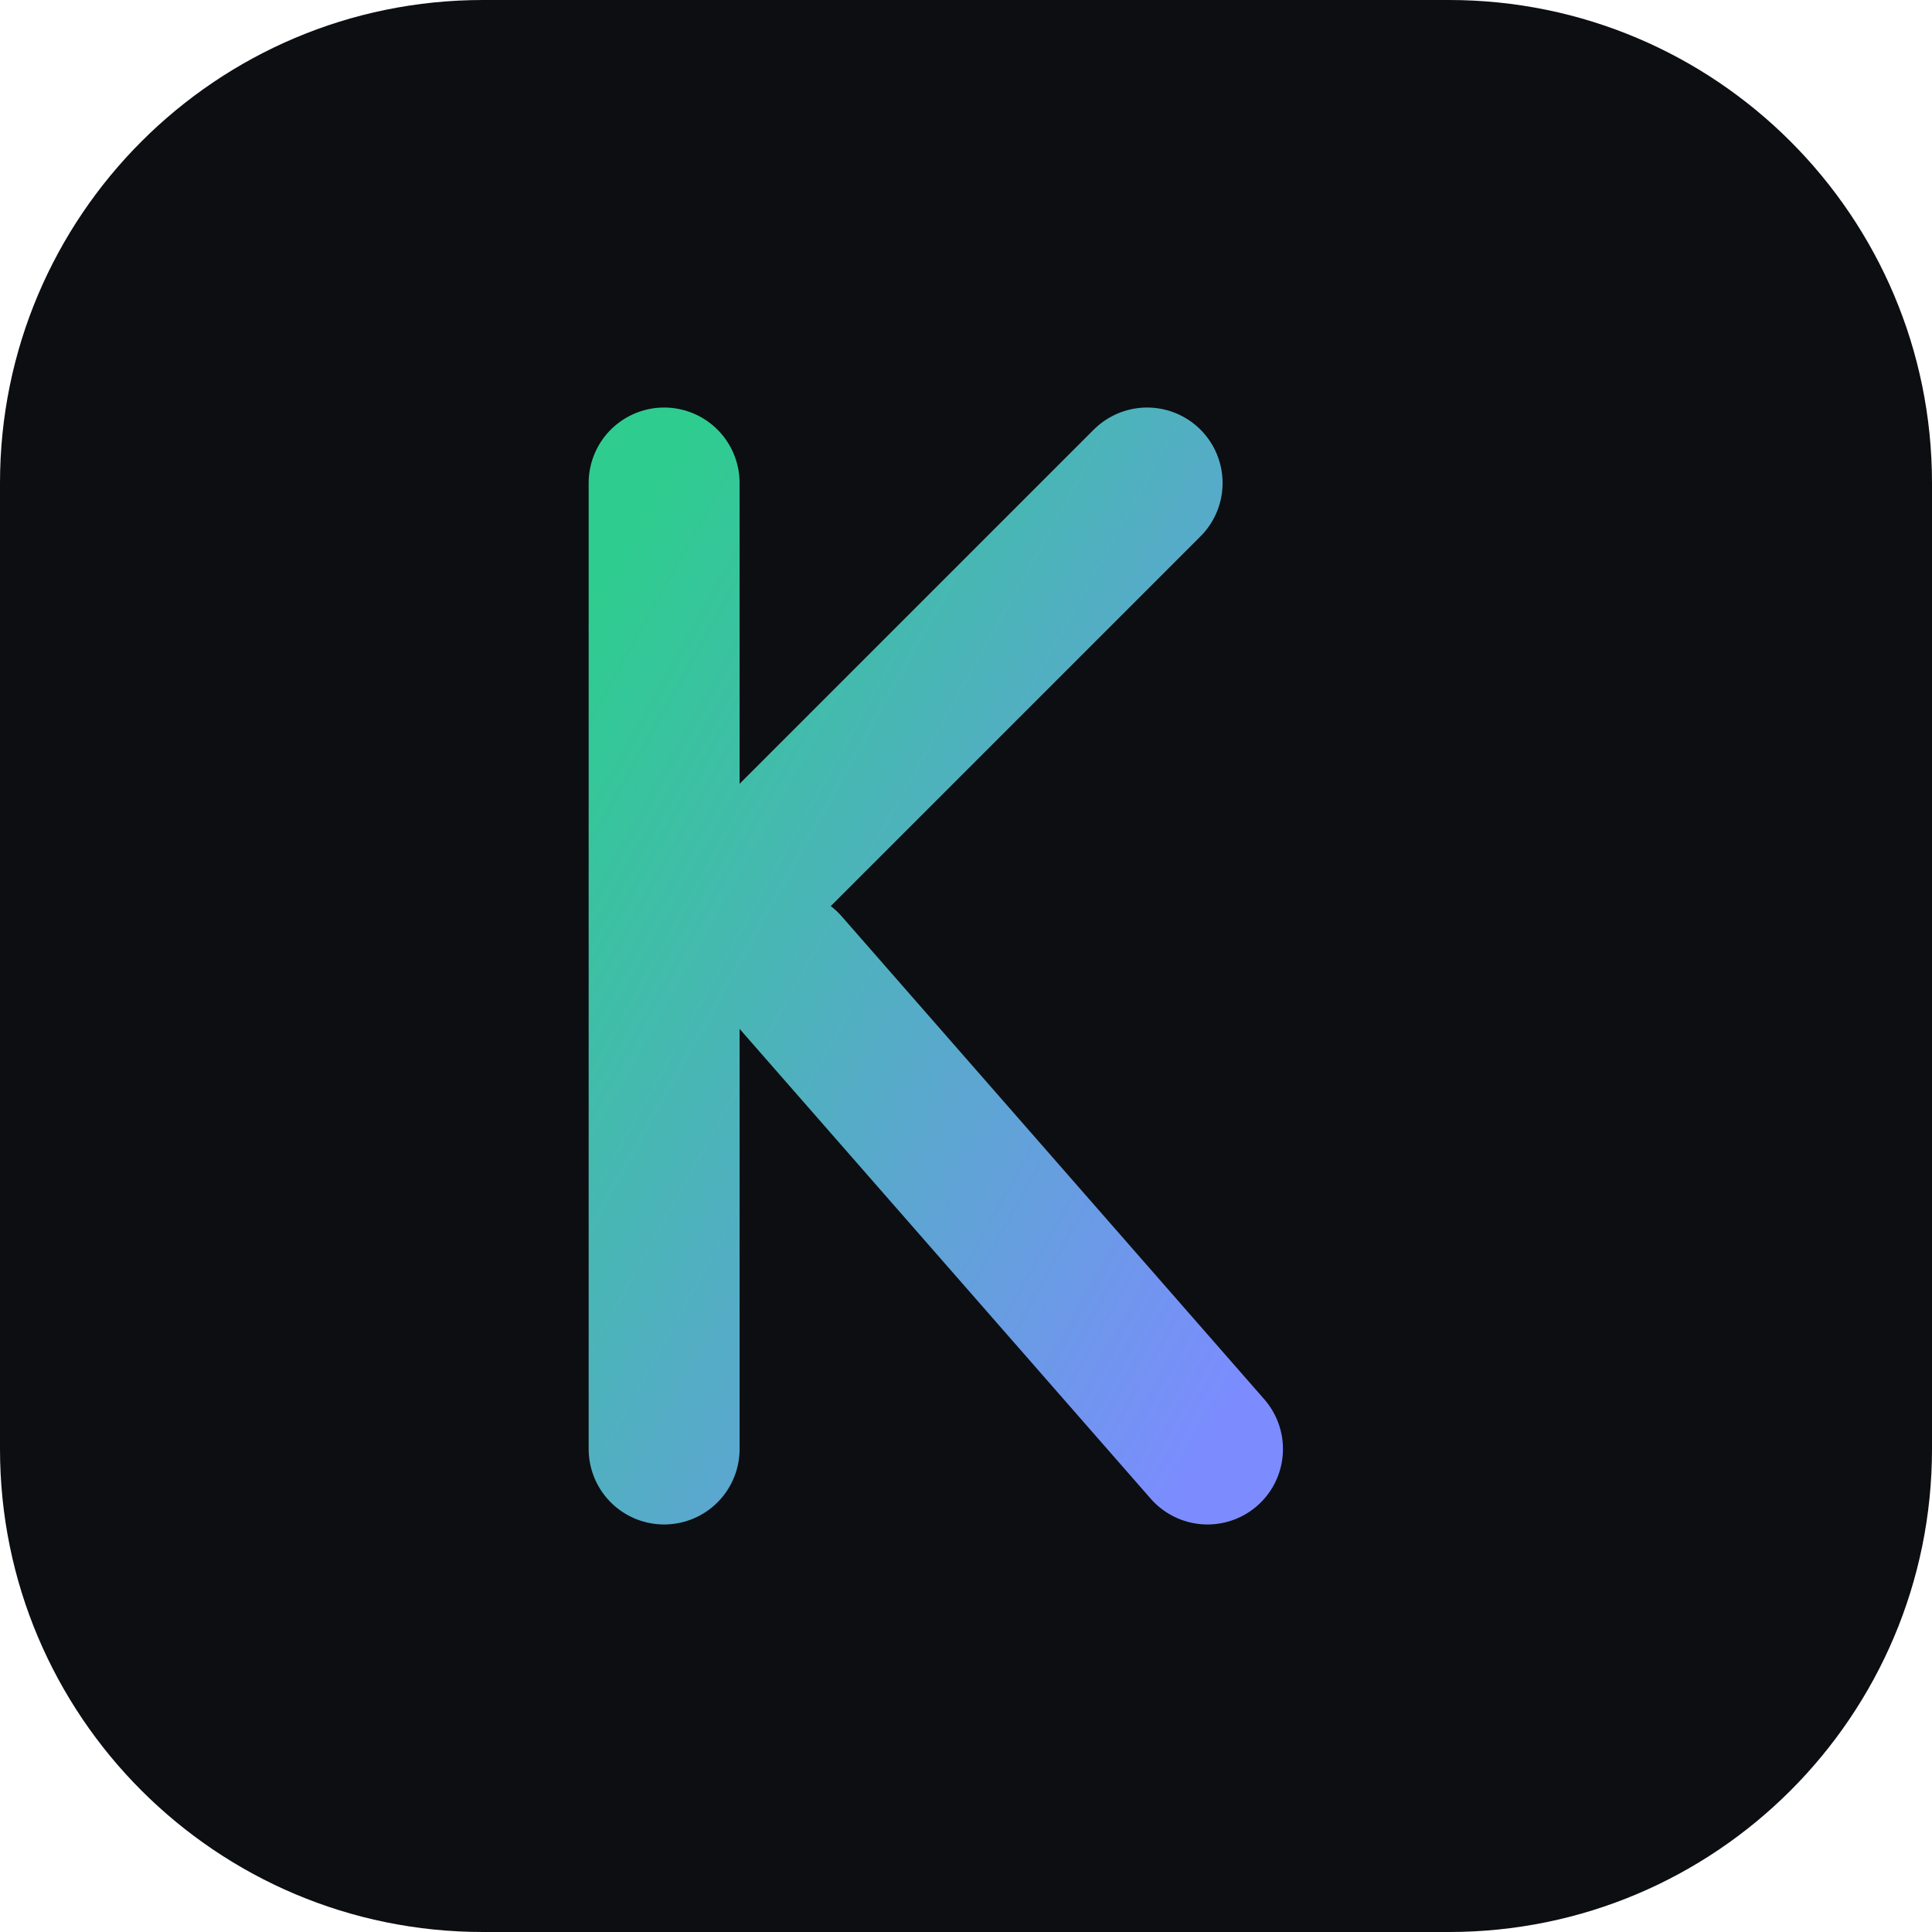
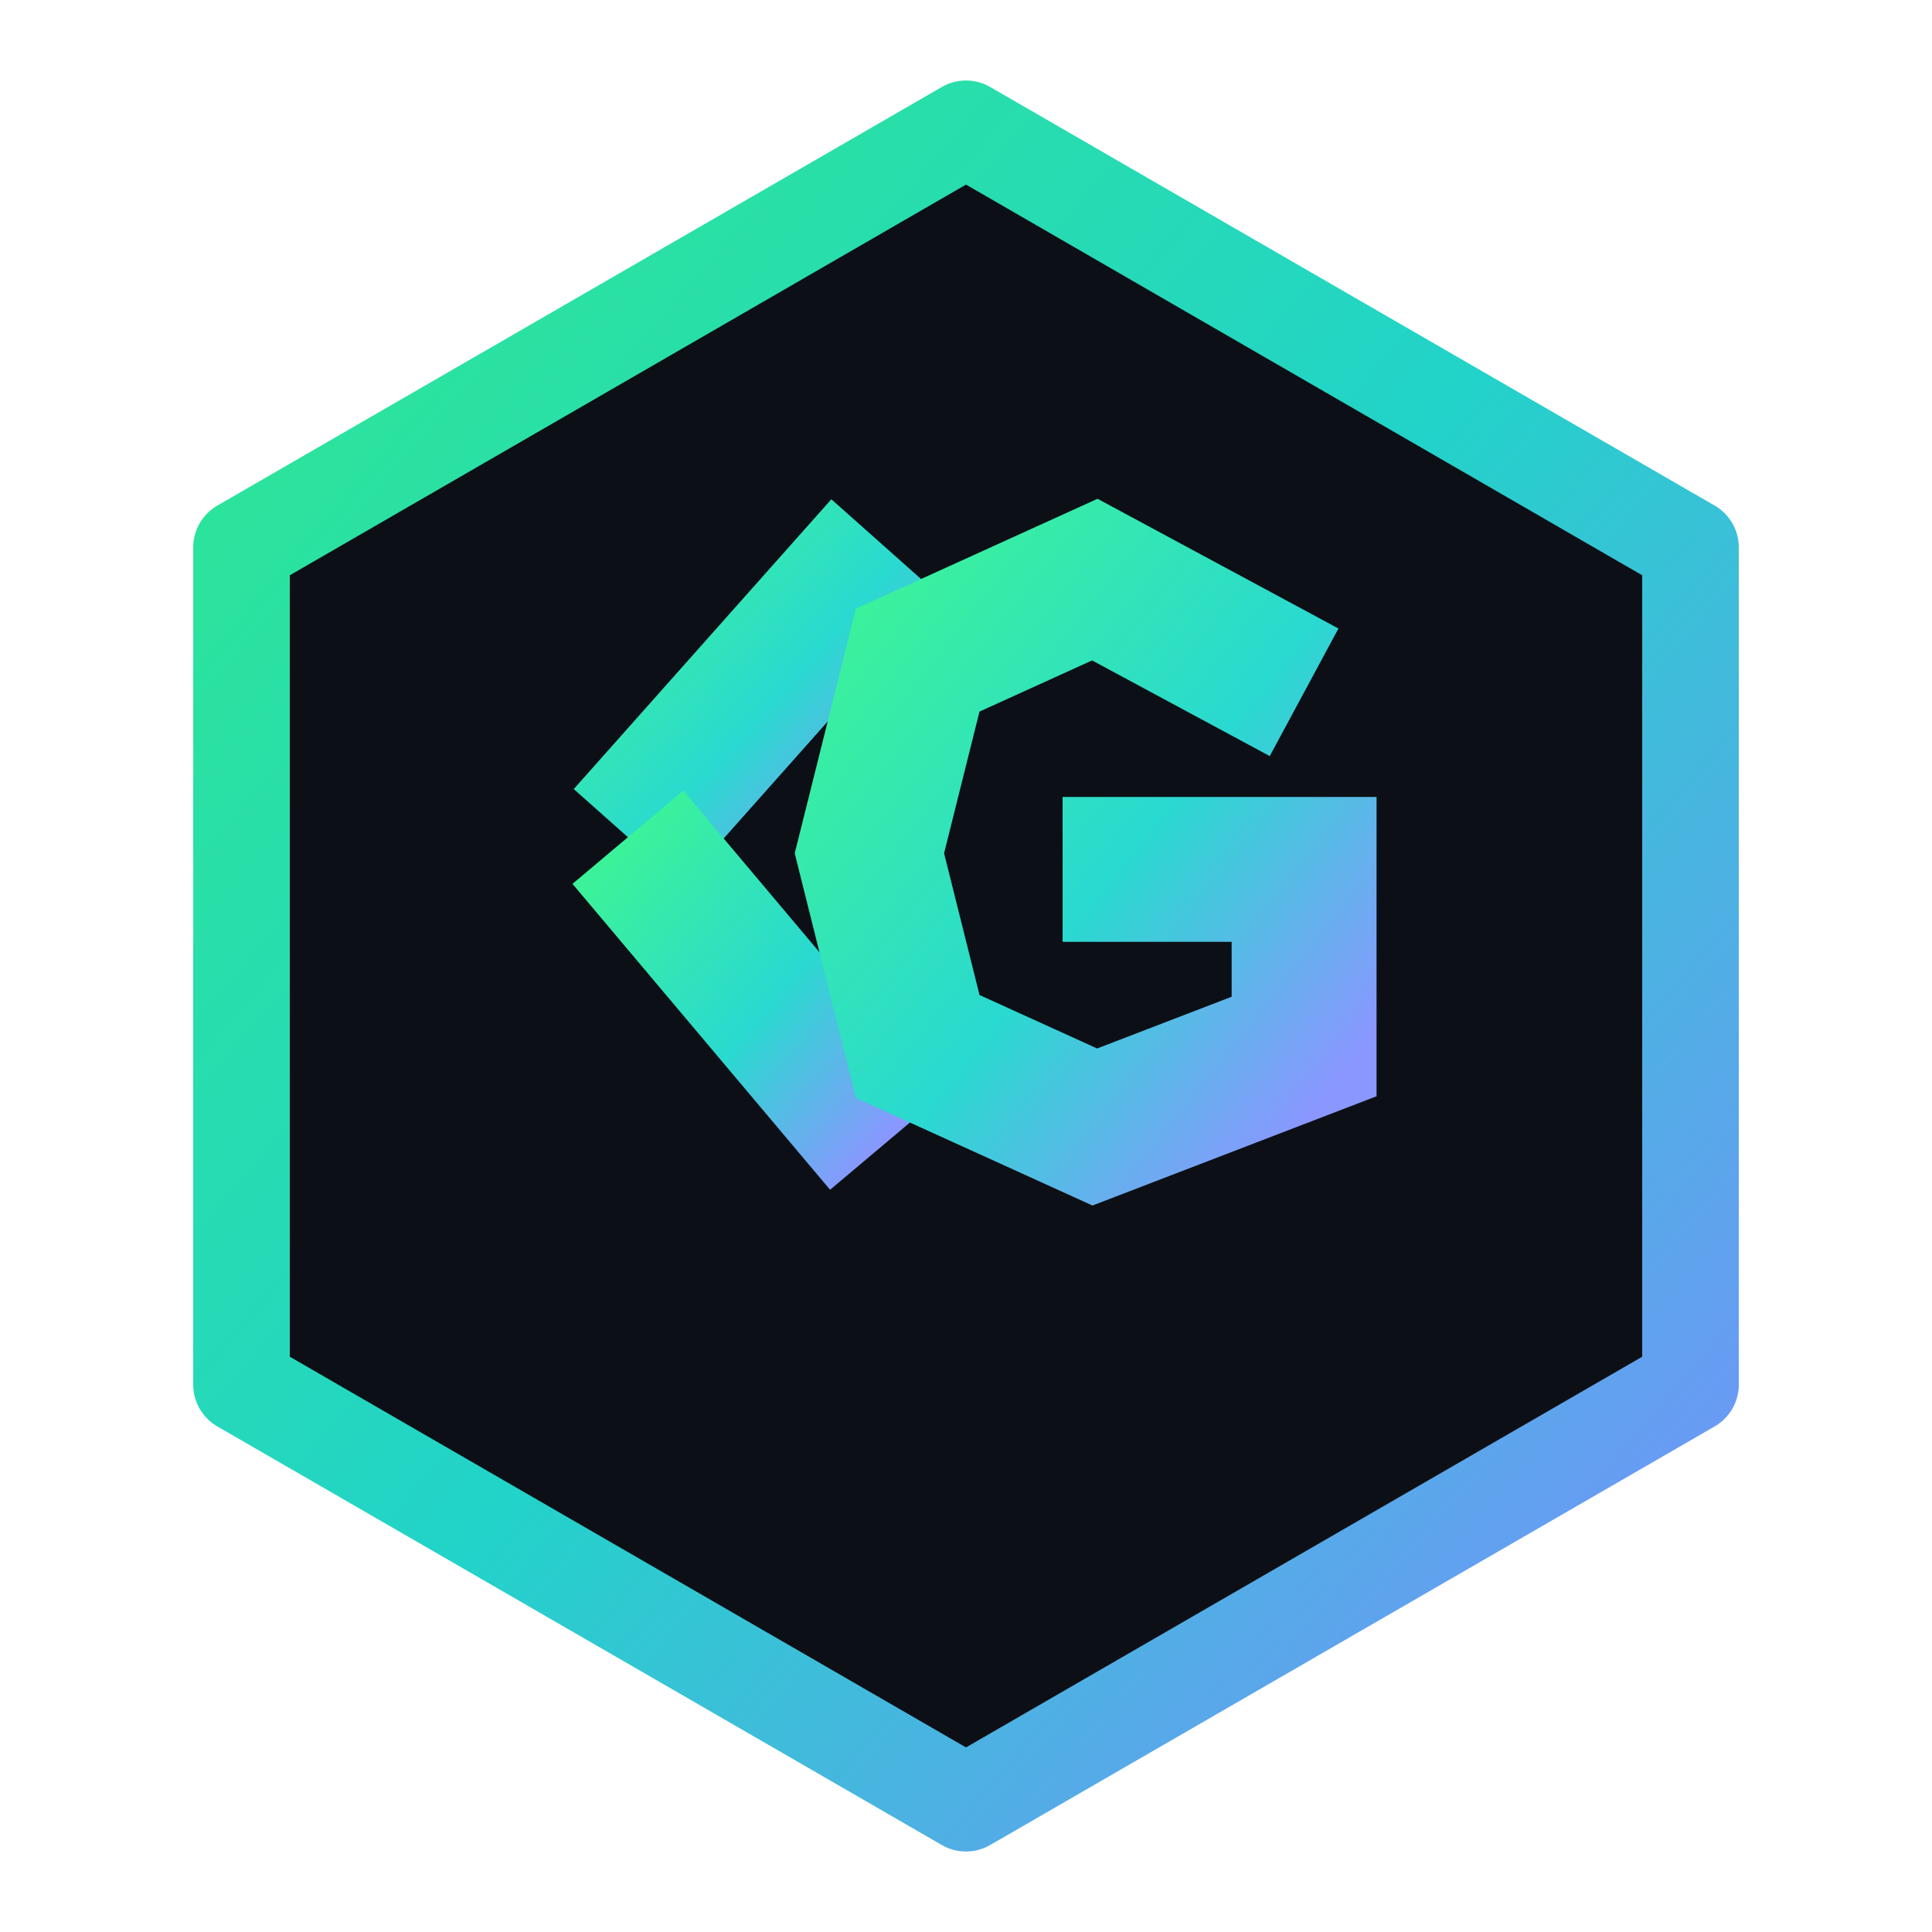
- <svg xmlns="http://www.w3.org/2000/svg" viewBox="0 0 64 64">
+ <svg xmlns="http://www.w3.org/2000/svg" viewBox="0 0 120 120">
  <defs>
-     <linearGradient id="g" x1="0" y1="0" x2="1" y2="1">
-       <stop offset="0" stop-color="#2ecc8f" />
+     <linearGradient id="fHex" x1="0" y1="0" x2="1" y2="1">
+       <stop offset="0" stop-color="#2ee88f" />
+       <stop offset=".5" stop-color="#22d3c9" />
      <stop offset="1" stop-color="#7c8cff" />
    </linearGradient>
+     <linearGradient id="fMono" x1="0" y1="0" x2="1" y2="1">
+       <stop offset="0" stop-color="#3bf29a" />
+       <stop offset=".55" stop-color="#2ad9d0" />
+       <stop offset="1" stop-color="#8a97ff" />
+     </linearGradient>
  </defs>
-   <rect width="64" height="64" rx="16" fill="#0c0e12" />
-   <path d="M22 16v32M22 32l16-16M26 32l14 16" fill="none" stroke="url(#g)" stroke-width="5" stroke-linecap="round" stroke-linejoin="round" />
+   <path d="M60 8 L105 34 L105 86 L60 112 L15 86 L15 34 Z" fill="#0c1016" stroke="url(#fHex)" stroke-width="6" stroke-linejoin="round" />
+   <g fill="none" stroke="url(#fMono)" stroke-width="9" stroke-linecap="butt" stroke-linejoin="miter" stroke-miterlimit="10" transform="translate(-7,0)">
+     <path d="M46 33 V72" />
+     <path d="M46 52 L62 34" />
+     <path d="M46 52 L62 71" />
+     <path d="M88 43 L75 36 L64 41 L61 53 L64 65 L75 70 L88 65 L88 54 L73 54" />
+   </g>
</svg>
